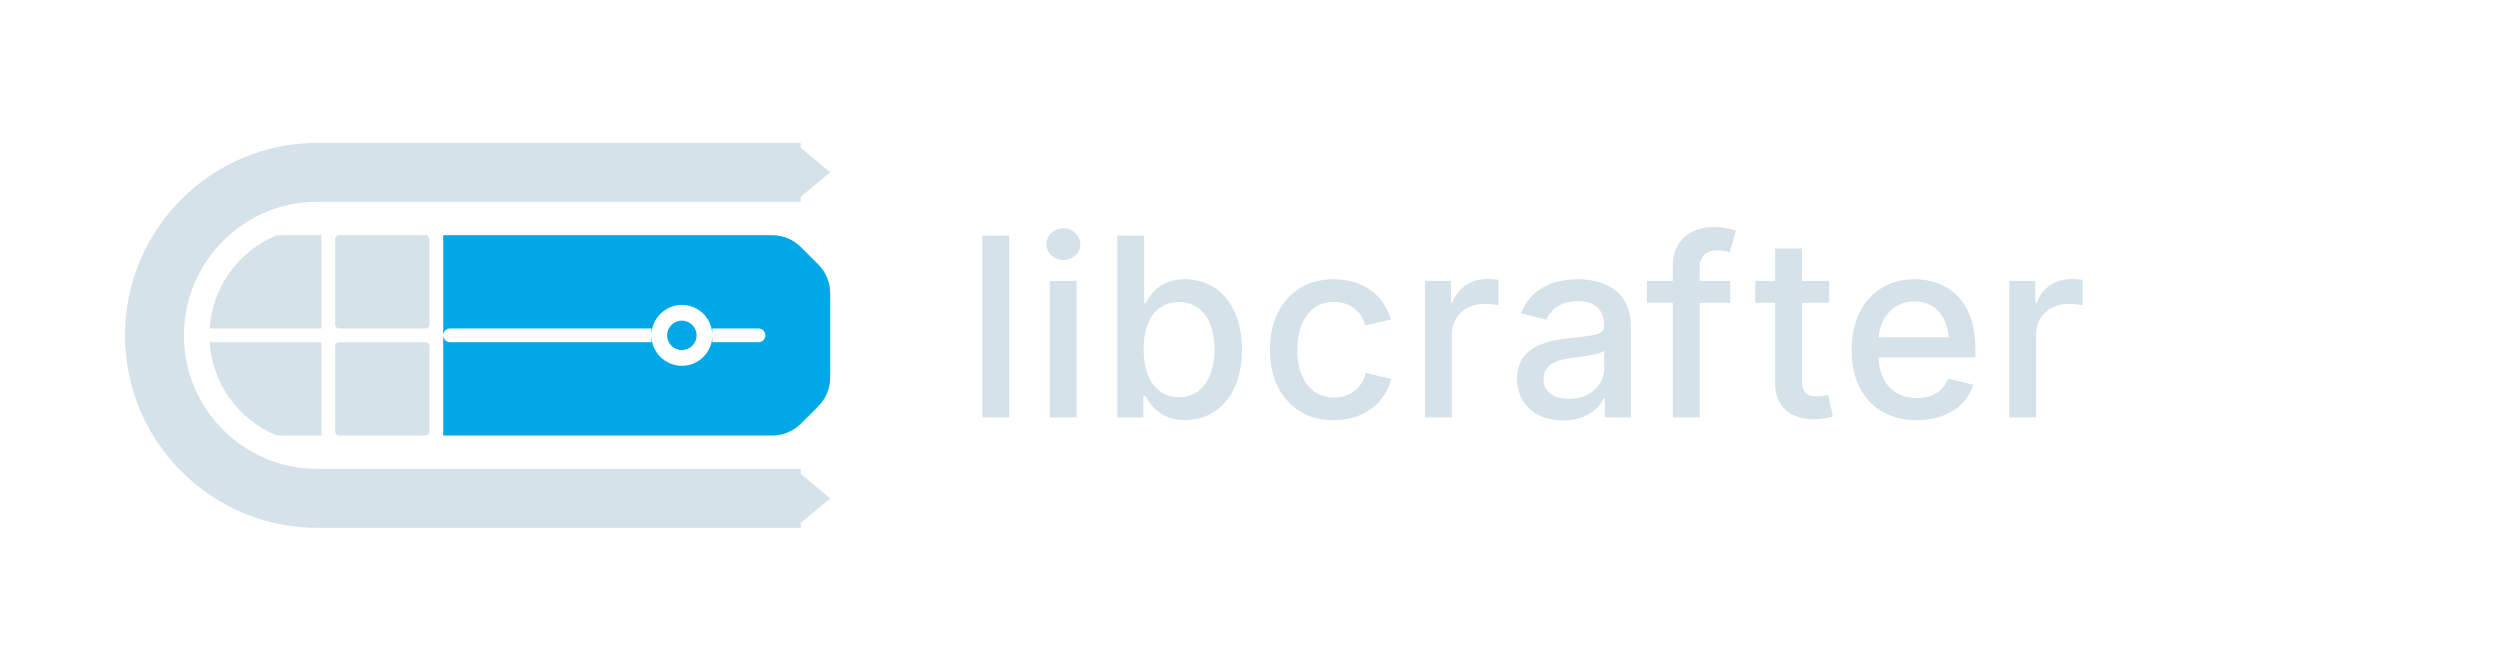
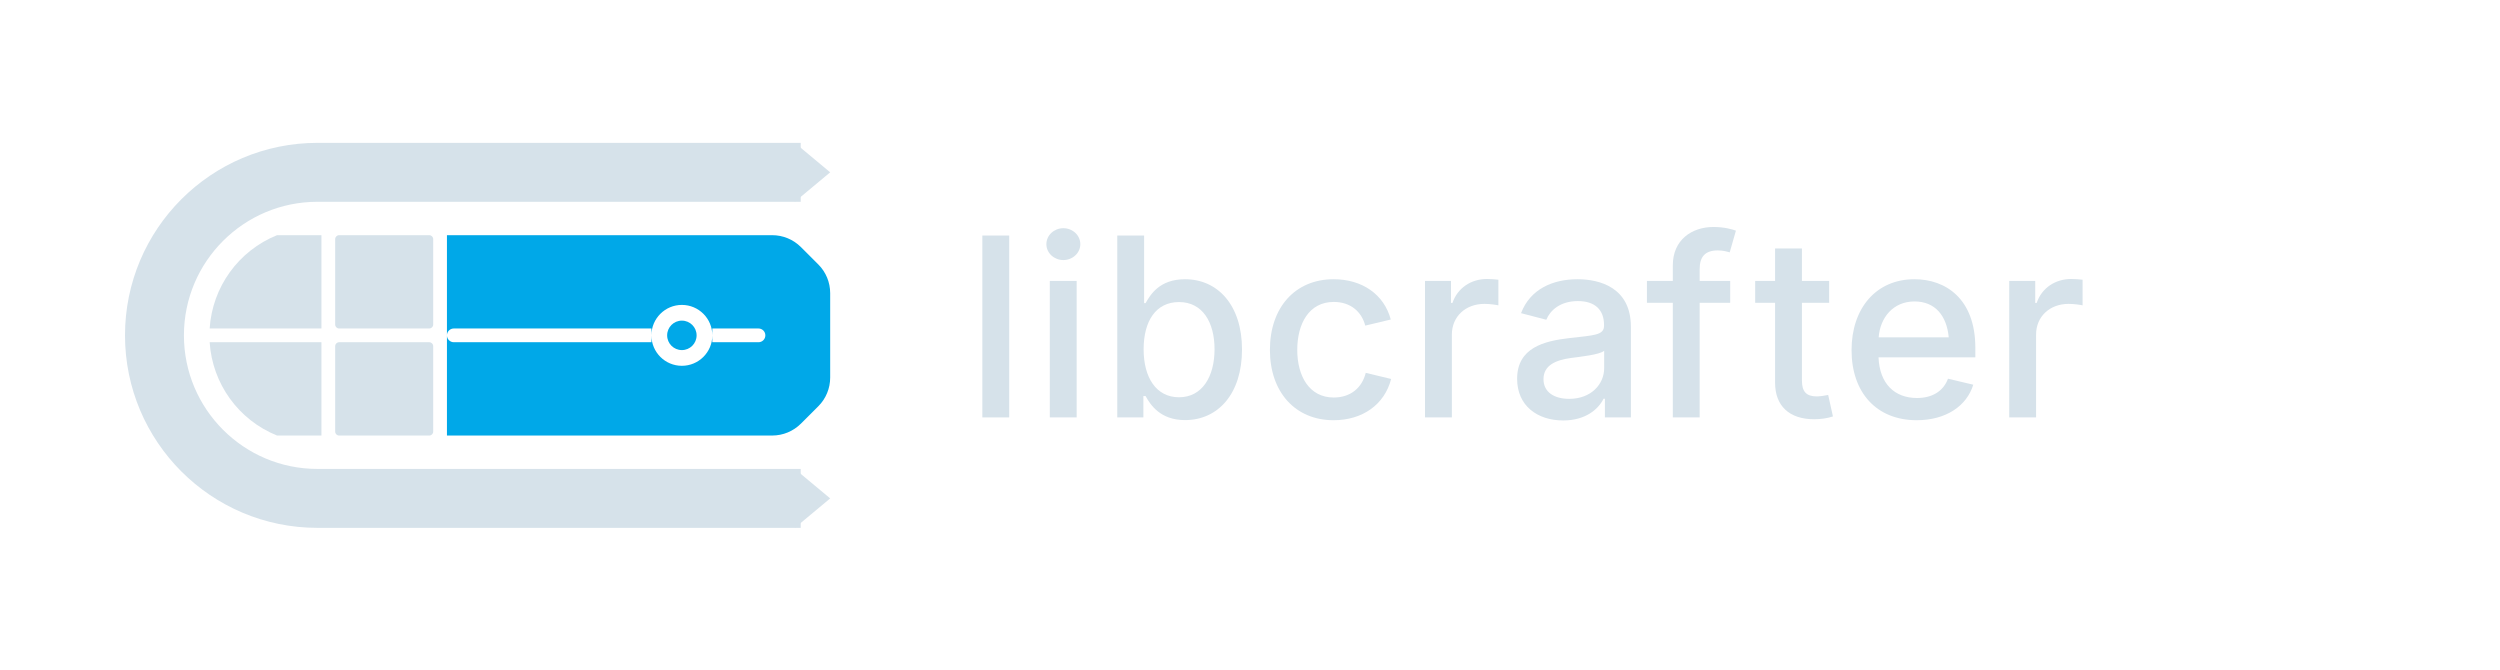
<svg xmlns="http://www.w3.org/2000/svg" viewBox="0 0 1120 300" role="img" aria-labelledby="title desc" version="1.1" id="svg35">
  <defs id="defs6">
    <style id="style4">
      .navy { fill: #d6e2ea; }
      .navy-stroke { fill: none; stroke: #d6e2ea; stroke-width: 60; stroke-linecap: butt; stroke-linejoin: round; }
      .cyan { fill: #00a8e8; }
      .wordmark {
        fill: #d6e2ea;
        font-family: "Inter", "Segoe UI", Arial, sans-serif;
        font-size: 112px;
        font-weight: 500;
        font-variant-ligatures: none;
        letter-spacing: 2px;
      }
    </style>
  </defs>
  <g id="mark" transform="matrix(0.44,0,0,0.44,-12.64,-75.04)">
    <path class="navy-stroke" d="M 844,346 H 352 a 166,166 0 0 0 0,332 h 492" id="path8" />
    <path class="navy" d="m 838,316 36,30 -36,30 z" id="path10" />
    <path class="navy" d="m 838,648 36,30 -36,30 z" id="path12" />
    <path class="navy" d="M 310.8,410 H 356 v 95 H 242.2 a 110,110 0 0 1 68.6,-95 z" id="path14" />
    <path class="navy" d="M 242.2,519 H 356 v 95 h -45.2 a 110,110 0 0 1 -68.6,-95 z" id="path16" />
-     <path id="rect18" class="navy" style="fill:#d6e2ea" d="m 374,410 h 88 c 2.216,0 4,1.784 4,4 v 87 c 0,2.216 -1.784,4 -4,4 h -88 c -2.216,0 -4,-1.784 -4,-4 v -87 c 0,-2.216 1.784,-4 4,-4 z" />
-     <path id="rect20" class="navy" style="fill:#d6e2ea" d="m 374,519 h 88 c 2.216,0 4,1.784 4,4 v 87 c 0,2.216 -1.784,4 -4,4 h -88 c -2.216,0 -4,-1.784 -4,-4 v -87 c 0,-2.216 1.784,-4 4,-4 z" />
-     <path class="cyan" fill-rule="evenodd" d="m 480,410 h 335 c 11,0 21.5,4.4 29.3,12.2 l 17.7,17.7 c 7.7,7.7 12,18.2 12,29.1 v 86 c 0,10.9 -4.3,21.4 -12,29.1 l -17.7,17.7 C 836.5,609.6 826,614 815,614 H 480 Z m 7,95 h 205 v 14 H 487 a 7,7 0 0 1 -7,-7 7,7 0 0 1 7,-7 z m 267,0 h 47 a 7,7 0 0 1 7,7 7,7 0 0 1 -7,7 h -47 z m 0,7 a 31,31 0 1 1 -62,0 31,31 0 1 1 62,0 z" id="path22" />
+     <path id="rect18" class="navy" style="fill:#d6e2ea" d="m 374,410 h 91.8 c 2.216,0 4,1.784 4,4 v 87 c 0,2.216 -1.784,4 -4,4 H 374 c -2.216,0 -4,-1.784 -4,-4 v -87 c 0,-2.216 1.784,-4 4,-4 z" />
+     <path id="rect20" class="navy" style="fill:#d6e2ea" d="m 374,519 h 91.8 c 2.216,0 4,1.784 4,4 v 87 c 0,2.216 -1.784,4 -4,4 H 374 c -2.216,0 -4,-1.784 -4,-4 v -87 c 0,-2.216 1.784,-4 4,-4 z" />
+     <path class="cyan" fill-rule="evenodd" d="m 483.8,410 h 331.2 c 11,0 21.5,4.4 29.3,12.2 l 17.7,17.7 c 7.7,7.7 12,18.2 12,29.1 v 86 c 0,10.9 -4.3,21.4 -12,29.1 l -17.7,17.7 C 836.5,609.6 826,614 815,614 H 483.8 Z m 7,95 h 201.2 v 14 H 490.8 a 7,7 0 0 1 -7,-7 7,7 0 0 1 7,-7 z m 263.2,0 h 47 a 7,7 0 0 1 7,7 7,7 0 0 1 -7,7 h -47 z m 0,7 a 31,31 0 1 1 -62,0 31,31 0 1 1 62,0 z" id="path22" />
    <path id="circle24" class="cyan" style="fill:#00a8e8" d="m 738,512 a 15,15 0 0 1 -15,15 15,15 0 0 1 -15,-15 15,15 0 0 1 15,-15 15,15 0 0 1 15,15 z" />
  </g>
  <g aria-label="libcrafter" id="text33" class="wordmark" style="font-weight:500;font-size:112px;font-family:Inter, 'Segoe UI', Arial, sans-serif;font-variant-ligatures:none;letter-spacing:2px;fill:#d6e2ea">
    <path d="M 452.125,105.516 H 440.094 V 187 H 452.125 Z" id="path42" />
    <path d="m 470.312,187 h 12.031 V 125.859 H 470.312 Z m 6.07,-70.492 c 4.156,0 7.602,-3.172 7.602,-7.109 0,-3.992 -3.445,-7.164 -7.602,-7.164 -4.156,0 -7.602,3.172 -7.602,7.164 0,3.938 3.445,7.109 7.602,7.109 z" id="path44" />
    <path d="m 530.883,188.203 c 14.875,0 25.539,-11.867 25.539,-31.609 0,-19.906 -10.883,-31.5 -25.539,-31.5 -11.43,0 -15.531,6.945 -17.664,10.719 H 512.562 V 105.516 H 500.531 V 187 h 11.703 v -9.57 h 0.984 c 2.133,3.883 6.562,10.773 17.664,10.773 z m -2.68,-10.227 c -10.172,0 -15.859,-8.75 -15.859,-21.492 0,-12.688 5.523,-21.164 15.859,-21.164 10.609,0 15.914,9.133 15.914,21.164 0,12.141 -5.469,21.492 -15.914,21.492 z" id="path46" />
    <path d="m 597.469,188.258 c 12.852,0 22.805,-6.945 25.758,-18.484 l -11.375,-2.734 c -1.641,6.617 -6.727,11.047 -14.328,11.047 -11.047,0 -16.352,-9.68 -16.352,-21.328 0,-11.812 5.305,-21.492 16.352,-21.492 7.492,0 12.469,4.32 14.109,10.609 l 11.43,-2.734 c -3.008,-11.32 -12.906,-18.047 -25.594,-18.047 -17.227,0 -28.547,12.633 -28.547,31.664 0,18.867 11.32,31.5 28.547,31.5 z" id="path48" />
    <path d="m 638.406,187 h 12.031 v -37.133 c 0,-8.039 6.125,-13.727 14.547,-13.727 2.516,0 5.414,0.438 6.289,0.656 V 125.312 c -1.258,-0.164 -3.555,-0.328 -5.086,-0.328 -7.164,0 -13.234,4.047 -15.477,10.719 h -0.656 v -9.844 h -11.648 z" id="path50" />
    <path d="m 700.344,188.367 c 9.898,0 15.695,-4.977 18.047,-9.734 h 0.602 V 187 h 11.648 v -40.578 c 0,-17.664 -14.055,-21.328 -23.898,-21.328 -10.883,0 -21.164,4.266 -25.32,15.203 l 11.32,2.953 c 1.695,-4.156 6.18,-8.367 14.164,-8.367 7.656,0 11.703,3.938 11.703,10.719 v 0.328 c 0,4.32 -4.648,4.266 -15.422,5.523 -11.539,1.312 -23.516,4.375 -23.516,18.266 0,12.031 9.023,18.648 20.672,18.648 z m 2.68,-9.68 c -6.727,0 -11.539,-3.008 -11.539,-8.805 0,-6.289 5.578,-8.586 12.359,-9.516 3.719,-0.492 13.016,-1.477 14.82,-3.227 v 7.82 c 0,7.164 -5.852,13.727 -15.641,13.727 z" id="path52" />
    <path d="M 775.125,125.859 H 761.453 V 120.5 c 0,-5.359 2.352,-8.312 8.094,-8.312 2.516,0 4.211,0.547 5.359,0.875 l 2.789,-9.734 c -1.641,-0.602 -5.25,-1.641 -10.062,-1.641 -9.68,0 -18.211,5.742 -18.211,17.172 v 7 h -11.594 v 9.789 h 11.594 V 187 h 12.031 V 135.648 H 775.125 Z" id="path54" />
    <path d="M 819.461,125.859 H 807.266 V 111.312 h -12.031 v 14.547 h -8.914 v 9.789 h 8.914 v 35.82 c 0,10.391 6.398,16.352 17.5,16.352 2.789,0 5.852,-0.383 8.422,-1.258 l -2.133,-9.625 c -1.477,0.328 -3.828,0.656 -5.086,0.656 -4.758,0 -6.672,-2.188 -6.672,-7.109 v -34.836 h 12.195 z" id="path56" />
    <path d="m 858.703,188.258 c 13.07,0 22.422,-6.398 25.32,-15.914 l -11.32,-2.68 c -2.133,5.688 -7.164,8.641 -13.891,8.641 -10.008,0 -16.789,-6.398 -17.227,-18.211 h 43.367 v -4.266 c 0,-22.039 -13.344,-30.734 -27.289,-30.734 -17.117,0 -28.164,12.961 -28.164,31.773 0,18.977 11.156,31.391 29.203,31.391 z M 841.641,151.125 c 0.656,-8.805 6.453,-16.078 16.078,-16.078 9.242,0 14.438,6.453 15.312,16.078 z" id="path58" />
    <path d="m 900.133,187 h 12.031 v -37.133 c 0,-8.039 6.125,-13.727 14.547,-13.727 2.516,0 5.414,0.438 6.289,0.656 V 125.312 c -1.258,-0.164 -3.555,-0.328 -5.086,-0.328 -7.164,0 -13.234,4.047 -15.477,10.719 h -0.656 v -9.844 h -11.648 z" id="path60" />
  </g>
</svg>
